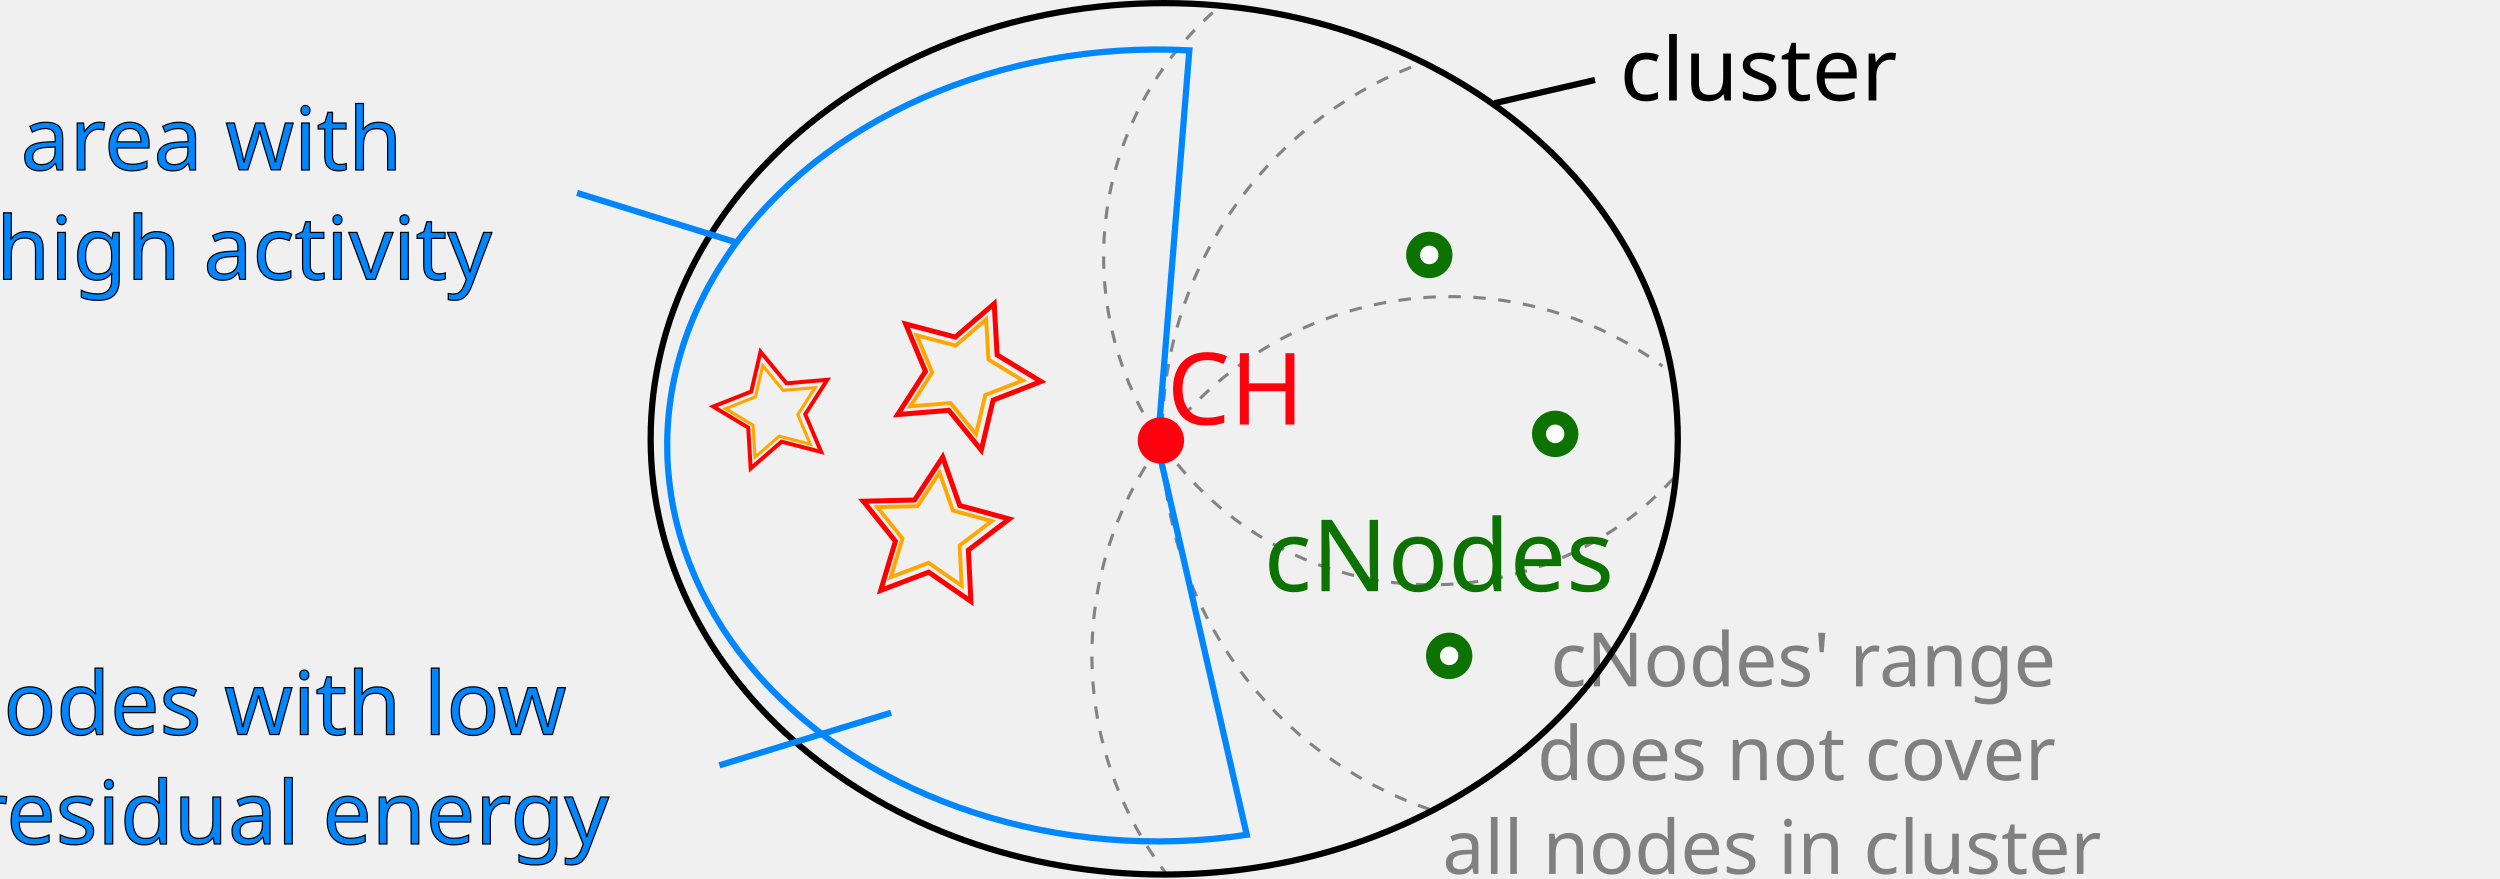
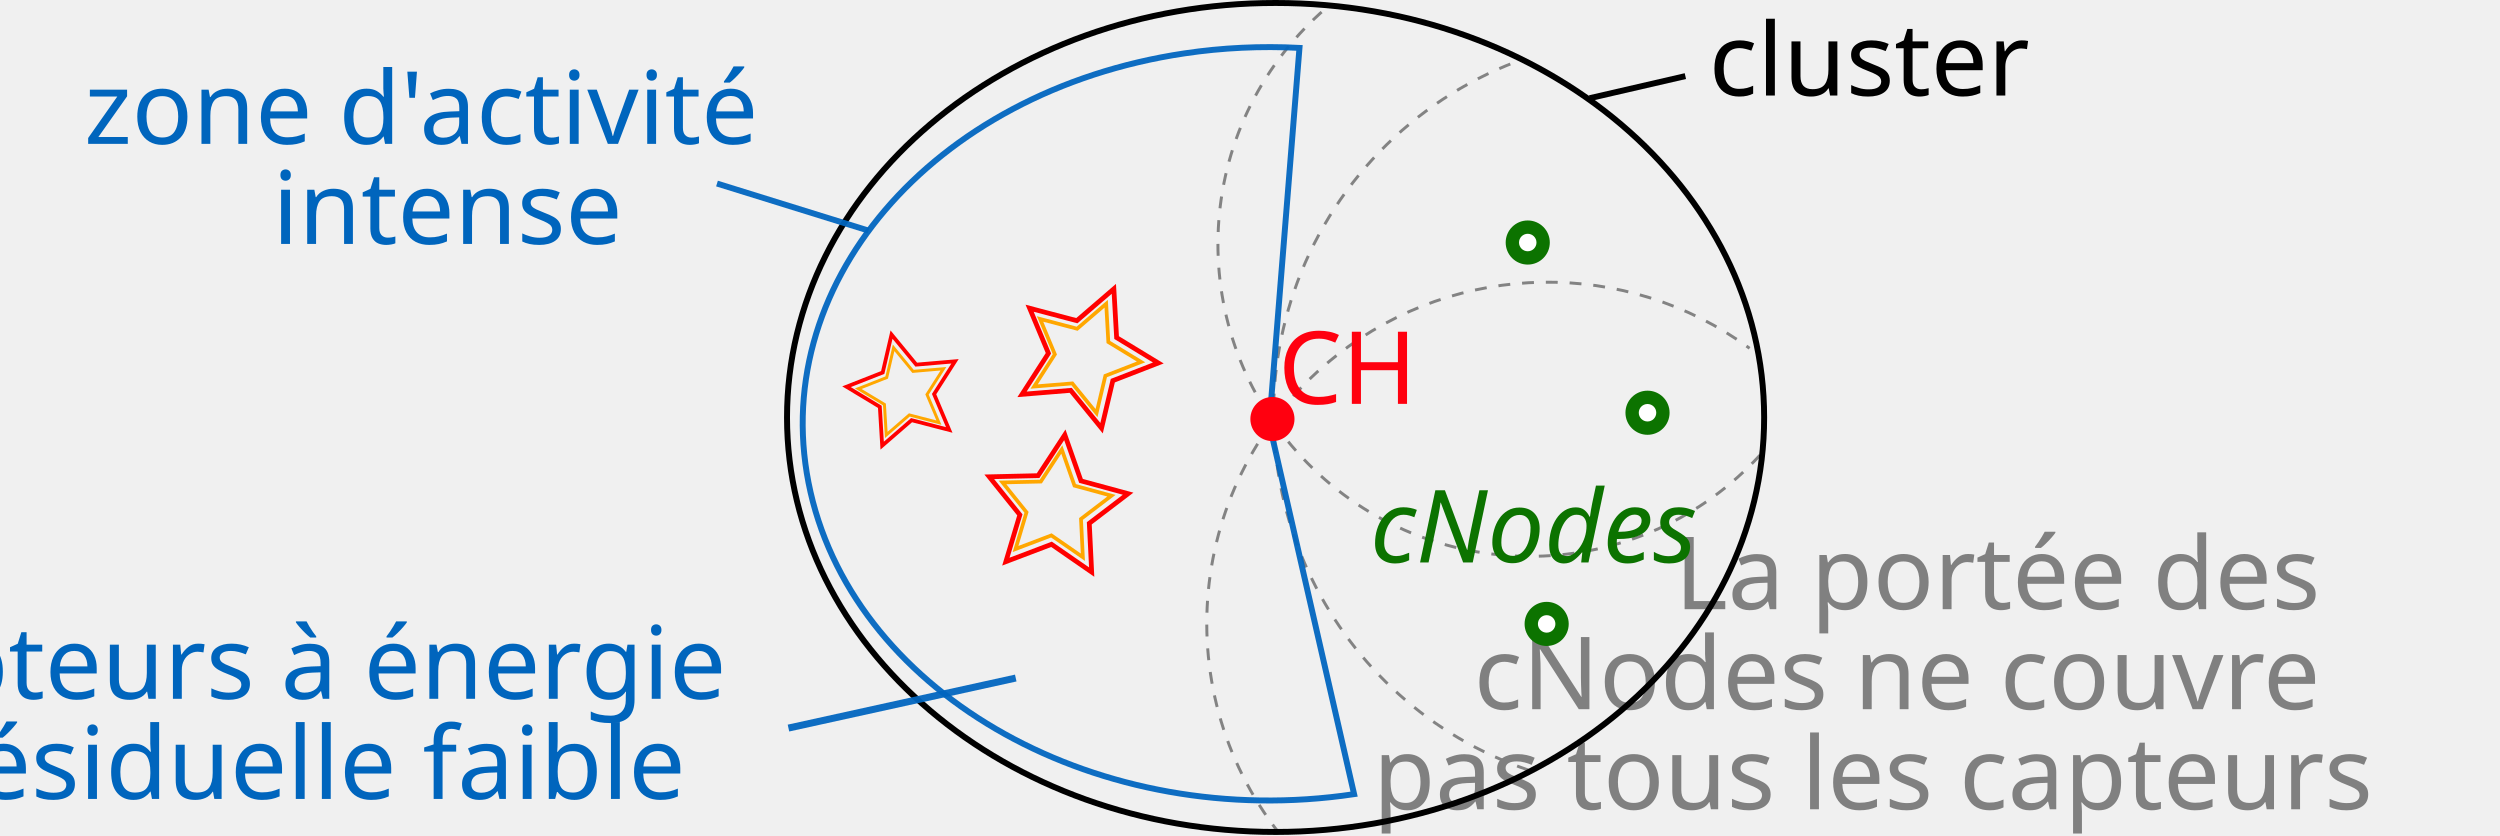
- <svg xmlns="http://www.w3.org/2000/svg" xmlns:ns1="http://www.openswatchbook.org/uri/2009/osb" width="800" height="281.045" id="svg2" version="1.1">
+ <svg xmlns="http://www.w3.org/2000/svg" xmlns:ns1="http://www.openswatchbook.org/uri/2009/osb" width="840.941" height="281.045" id="svg2" version="1.1">
  <defs id="defs4">
    <linearGradient id="linearGradient5205" ns1:paint="solid">
      <stop style="stop-color:#000000;stop-opacity:1;" offset="0" id="stop5207" />
    </linearGradient>
  </defs>
-   <g id="layer2" transform="translate(-29.50509,-4.6728516e-6)" />
-   <g id="layer1" transform="translate(-222.0838,-314.4782)" style="display:inline">
-     <path style="fill:none;stroke:#838383;stroke-width:1;stroke-miterlimit:4;stroke-opacity:1;stroke-dasharray:4, 4;stroke-dashoffset:0" id="path5476" d="M 338.258,153.117 A 104.961,104.961 0 1 1 192.713,2.381" transform="translate(419.3028,314.4782)" />
-     <path style="fill:none;stroke:#838383;stroke-width:1;stroke-miterlimit:4;stroke-opacity:1;stroke-dasharray:4, 4;stroke-dashoffset:0" id="path5478" d="M 260.335,259.02 A 126.703,126.703 0 0 1 256.342,20.728" transform="translate(419.3028,314.4782)" />
-     <path style="fill:none;stroke:#838383;stroke-width:1;stroke-miterlimit:4;stroke-opacity:1;stroke-dasharray:4, 4;stroke-dashoffset:0" id="path5480" d="M 176.744,280.545 A 114.707,114.707 0 0 1 334.774,117.155" transform="translate(419.3028,314.4782)" />
-     <text xml:space="preserve" style="font-size:28px;font-style:normal;font-variant:normal;font-weight:normal;font-stretch:normal;text-align:start;line-height:125%;letter-spacing:0px;word-spacing:0px;text-anchor:start;fill:#000000;fill-opacity:1;stroke:none;font-family:Verdana;-inkscape-font-specification:Verdana" x="930.955" y="534.121" id="text3799">
-       <tspan id="tspan3801" x="930.955" y="534.121" style="font-size:24px;text-align:end;text-anchor:end;fill:#808080;stroke:none;font-family:Sans;-inkscape-font-specification:Sans">cNodes' range</tspan>
-       <tspan x="930.955" y="564.121" id="tspan3803" style="font-size:24px;text-align:end;text-anchor:end;fill:#808080;stroke:none;font-family:Sans;-inkscape-font-specification:Sans">does not cover</tspan>
-       <tspan x="930.955" y="594.121" id="tspan3805" style="font-size:24px;text-align:end;text-anchor:end;fill:#808080;stroke:none;font-family:Sans;-inkscape-font-specification:Sans">all nodes in cluster</tspan>
+   <g id="layer2" transform="translate(27.0185,-1.4018555e-5)" />
+   <g id="layer1" transform="translate(-165.5602,-314.4782)" style="display:inline">
+     <path style="fill:none;stroke:#838383;stroke-width:1;stroke-miterlimit:4;stroke-opacity:1;stroke-dasharray:4, 4;stroke-dashoffset:0" id="path5476" d="m 338.258,153.117 c -39.181,42.722 -105.576,45.593 -148.298,6.412 -42.722,-39.181 -45.593,-105.576 -6.412,-148.298 2.873,-3.133 5.934,-6.088 9.165,-8.85" transform="translate(419.3028,314.4782)" />
+     <path style="fill:none;stroke:#838383;stroke-width:1;stroke-miterlimit:4;stroke-opacity:1;stroke-dasharray:4, 4;stroke-dashoffset:0" id="path5478" d="M 260.335,259.02 C 194.134,236.347 158.847,164.301 181.52,98.1 193.722,62.471 221.142,34.117 256.342,20.728" transform="translate(419.3028,314.4782)" />
+     <path style="fill:none;stroke:#838383;stroke-width:1;stroke-miterlimit:4;stroke-opacity:1;stroke-dasharray:4, 4;stroke-dashoffset:0" id="path5480" d="M 176.744,280.545 C 137.576,230.753 146.189,158.637 195.982,119.469 236.476,87.616 293.24,86.669 334.774,117.155" transform="translate(419.3028,314.4782)" />
+     <text xml:space="preserve" style="font-size:34px;font-style:normal;font-variant:normal;font-weight:normal;font-stretch:normal;text-align:start;line-height:99%;letter-spacing:0px;word-spacing:0px;text-anchor:start;fill:#000000;fill-opacity:1;stroke:none;font-family:Linux Biolinum O;-inkscape-font-specification:Linux Biolinum O" x="1007.899" y="519.387" id="text3799">
+       <tspan x="1007.899" y="519.387" id="tspan3805" style="font-size:34px;font-style:normal;font-variant:normal;font-weight:normal;font-stretch:normal;text-align:end;line-height:99%;text-anchor:end;fill:#808080;stroke:none;font-family:Linux Biolinum O;-inkscape-font-specification:Linux Biolinum O">La portée des</tspan>
+       <tspan x="1007.899" y="553.047" style="font-size:34px;font-style:normal;font-variant:normal;font-weight:normal;font-stretch:normal;text-align:end;line-height:99%;text-anchor:end;fill:#808080;stroke:none;font-family:Linux Biolinum O;-inkscape-font-specification:Linux Biolinum O" id="tspan3043">cNodes ne couvre</tspan>
+       <tspan x="1007.899" y="586.707" style="font-size:34px;font-style:normal;font-variant:normal;font-weight:normal;font-stretch:normal;text-align:end;line-height:99%;text-anchor:end;fill:#808080;stroke:none;font-family:Linux Biolinum O;-inkscape-font-specification:Linux Biolinum O" id="tspan3045">pas tous les capteurs</tspan>
    </text>
-     <path style="fill:#000080;fill-opacity:0;stroke:#000000;stroke-width:2;stroke-miterlimit:4;stroke-opacity:1;stroke-dasharray:none" id="path3759" d="m 532.253,454.903 a 164.341,139.425 0 1 1 -328.682,0 164.341,139.425 0 1 1 328.682,0 z" transform="translate(226.7241,0)" />
-     <path style="fill:none;stroke:#0086ff;stroke-width:2;stroke-miterlimit:4;stroke-opacity:1;stroke-dasharray:none" id="path5223" d="M 376.299,561.468 A 156.919,126.702 0 1 1 357.925,310.443 l -10.158,126.436 z" transform="translate(244.7486,20.14503)" />
+     <path style="fill:#000080;fill-opacity:0;stroke:#000000;stroke-width:2;stroke-miterlimit:4;stroke-opacity:1;stroke-dasharray:none" id="path3759" d="m 532.253,454.903 c 0,77.002 -73.578,139.425 -164.341,139.425 -90.763,0 -164.341,-62.423 -164.341,-139.425 0,-77.002 73.578,-139.425 164.341,-139.425 90.763,0 164.341,62.423 164.341,139.425 z" transform="translate(226.7241,0)" />
+     <path style="fill:none;stroke:#0065bf;stroke-width:2;stroke-miterlimit:4;stroke-opacity:0.941;stroke-dasharray:none" id="path5223" d="M 376.299,561.468 C 291.079,574.191 209.221,528.725 193.463,459.916 177.706,391.107 234.015,325.012 319.235,312.289 c 12.752,-1.904 25.748,-2.524 38.69,-1.846 l -10.158,126.436 z" transform="translate(244.7486,20.14503)" />
    <g id="g5295" transform="matrix(0.6394789,0,0,0.6394789,365.5288,93.27845)">
      <path d="m 186.607,572.062 -19.811,-5.141 -15.466,13.405 -1.233,-20.43 -17.528,-10.567 19.049,-7.485 4.633,-19.936 13.006,15.804 20.392,-1.754 -11.011,17.253 z" id="path5275" style="fill:#000080;fill-opacity:0;stroke:#ff0000;stroke-width:2;stroke-miterlimit:4;stroke-opacity:1;stroke-dasharray:none" />
      <path d="m 186.607,572.062 -19.811,-5.141 -15.466,13.405 -1.233,-20.43 -17.528,-10.567 19.049,-7.485 4.633,-19.936 13.006,15.804 20.392,-1.754 -11.011,17.253 z" id="path5275-0" style="fill:#000080;fill-opacity:0;stroke:#ffa700;stroke-width:2;stroke-miterlimit:4;stroke-opacity:1;stroke-dasharray:none" transform="matrix(0.7846416,0,0,0.7846416,34.74791,119.3432)" />
    </g>
    <g transform="matrix(0.6474138,0.4743448,-0.4743448,0.6474138,686.6432,-0.3682698)" id="g5295-6">
      <path d="m 186.607,572.062 -19.811,-5.141 -15.466,13.405 -1.233,-20.43 -17.528,-10.567 19.049,-7.485 4.633,-19.936 13.006,15.804 20.392,-1.754 -11.011,17.253 z" id="path5275-02" style="fill:#000080;fill-opacity:0;stroke:#ff0000;stroke-width:2;stroke-miterlimit:4;stroke-opacity:1;stroke-dasharray:none" />
      <path d="m 186.607,572.062 -19.811,-5.141 -15.466,13.405 -1.233,-20.43 -17.528,-10.567 19.049,-7.485 4.633,-19.936 13.006,15.804 20.392,-1.754 -11.011,17.253 z" id="path5275-0-2" style="fill:#000080;fill-opacity:0;stroke:#ffa700;stroke-width:2;stroke-miterlimit:4;stroke-opacity:1;stroke-dasharray:none" transform="matrix(0.7846416,0,0,0.7846416,34.74791,119.3432)" />
    </g>
    <g transform="matrix(-0.02966484,0.8020397,-0.8020397,-0.02966484,968.2585,370.7061)" id="g5295-6-9">
      <path d="m 186.607,572.062 -19.811,-5.141 -15.466,13.405 -1.233,-20.43 -17.528,-10.567 19.049,-7.485 4.633,-19.936 13.006,15.804 20.392,-1.754 -11.011,17.253 z" id="path5275-02-7" style="fill:#000080;fill-opacity:0;stroke:#ff0000;stroke-width:2;stroke-miterlimit:4;stroke-opacity:1;stroke-dasharray:none" />
      <path d="m 186.607,572.062 -19.811,-5.141 -15.466,13.405 -1.233,-20.43 -17.528,-10.567 19.049,-7.485 4.633,-19.936 13.006,15.804 20.392,-1.754 -11.011,17.253 z" id="path5275-0-2-9" style="fill:#000080;fill-opacity:0;stroke:#ffa700;stroke-width:2;stroke-miterlimit:4;stroke-opacity:1;stroke-dasharray:none" transform="matrix(0.7846416,0,0,0.7846416,34.74791,119.3432)" />
    </g>
-     <path style="fill:#ff000f;fill-opacity:1;stroke:none" id="path5353" d="m 191.908,736.403 a 7.422,7.422 0 1 1 -14.844,0 7.422,7.422 0 1 1 14.844,0 z" transform="translate(409.0897,-280.9702)" />
-     <path style="fill:#0c7300;fill-opacity:1;stroke:none" id="path5353-7" d="m 191.908,736.403 a 7.422,7.422 0 1 1 -14.844,0 7.422,7.422 0 1 1 14.844,0 z" transform="translate(494.9711,-340.345)" />
-     <path style="fill:#0c7300;fill-opacity:1;stroke:none" id="path5353-7-2" d="m 191.908,736.403 a 7.422,7.422 0 1 1 -14.844,0 7.422,7.422 0 1 1 14.844,0 z" transform="translate(535.2612,-283.0907)" />
-     <path style="fill:#0c7300;fill-opacity:1;stroke:none" id="path5353-7-20" d="m 191.908,736.403 a 7.422,7.422 0 1 1 -14.844,0 7.422,7.422 0 1 1 14.844,0 z" transform="translate(501.3327,-212.0529)" />
-     <text xml:space="preserve" style="font-size:32px;font-style:normal;font-weight:normal;text-align:start;line-height:125%;letter-spacing:0px;word-spacing:0px;text-anchor:start;fill:#0c7300;fill-opacity:1;stroke:none;font-family:Sans" x="626.478" y="503.674" id="text5398">
-       <tspan id="tspan5400" x="626.478" y="503.674">cNodes</tspan>
+     <path style="fill:#ff000f;fill-opacity:1;stroke:none" id="path5353" d="m 191.908,736.403 c 0,4.099 -3.323,7.422 -7.422,7.422 -4.099,0 -7.422,-3.323 -7.422,-7.422 0,-4.099 3.323,-7.422 7.422,-7.422 4.099,0 7.422,3.323 7.422,7.422 z" transform="translate(409.0897,-280.9702)" />
+     <path style="fill:#0c7300;fill-opacity:1;stroke:none" id="path5353-7" d="m 191.908,736.403 c 0,4.099 -3.323,7.422 -7.422,7.422 -4.099,0 -7.422,-3.323 -7.422,-7.422 0,-4.099 3.323,-7.422 7.422,-7.422 4.099,0 7.422,3.323 7.422,7.422 z" transform="translate(494.9711,-340.345)" />
+     <path style="fill:#0c7300;fill-opacity:1;stroke:none" id="path5353-7-2" d="m 191.908,736.403 c 0,4.099 -3.323,7.422 -7.422,7.422 -4.099,0 -7.422,-3.323 -7.422,-7.422 0,-4.099 3.323,-7.422 7.422,-7.422 4.099,0 7.422,3.323 7.422,7.422 z" transform="translate(535.2612,-283.0907)" />
+     <path style="fill:#0c7300;fill-opacity:1;stroke:none" id="path5353-7-20" d="m 191.908,736.403 c 0,4.099 -3.323,7.422 -7.422,7.422 -4.099,0 -7.422,-3.323 -7.422,-7.422 0,-4.099 3.323,-7.422 7.422,-7.422 4.099,0 7.422,3.323 7.422,7.422 z" transform="translate(501.3327,-212.0529)" />
+     <text xml:space="preserve" style="font-size:34px;font-style:normal;font-variant:normal;font-weight:normal;font-stretch:normal;text-align:start;line-height:99%;letter-spacing:0px;word-spacing:0px;text-anchor:start;fill:#0c7300;fill-opacity:1;stroke:none;font-family:Linux Biolinum O;-inkscape-font-specification:Linux Biolinum O" x="626.478" y="503.674" id="text5398">
+       <tspan id="tspan5400" x="626.478" y="503.674" style="font-style:italic;line-height:99%">cNodes</tspan>
    </text>
-     <text xml:space="preserve" style="font-size:32px;font-style:normal;font-weight:normal;text-align:start;line-height:125%;letter-spacing:0px;word-spacing:0px;text-anchor:start;fill:#ff000f;fill-opacity:1;stroke:none;font-family:Sans" x="595.505" y="450.336" id="text5402">
+     <text xml:space="preserve" style="font-size:34px;font-style:normal;font-variant:normal;font-weight:normal;font-stretch:normal;text-align:start;line-height:99%;letter-spacing:0px;word-spacing:0px;text-anchor:start;fill:#ff000f;fill-opacity:1;stroke:none;font-family:Linux Biolinum O;-inkscape-font-specification:Linux Biolinum O" x="595.505" y="450.336" id="text5402">
      <tspan id="tspan5404" x="595.505" y="450.336">CH</tspan>
    </text>
-     <text xml:space="preserve" style="font-size:40px;font-style:normal;font-weight:normal;text-align:center;line-height:125%;letter-spacing:0px;word-spacing:0px;text-anchor:middle;fill:#0086ff;fill-opacity:1;stroke:#000000;stroke-width:0.4;stroke-miterlimit:4;stroke-opacity:1;stroke-dasharray:none;font-family:Sans" x="341.014" y="549.548" id="text5410">
-       <tspan x="341.014" y="549.548" style="font-size:28px;text-align:center;text-anchor:middle;stroke:#000000;stroke-width:0.4;stroke-miterlimit:4;stroke-opacity:1;stroke-dasharray:none" id="tspan5446">nodes with low</tspan>
-       <tspan x="341.014" y="584.548" style="font-size:28px;text-align:center;text-anchor:middle;stroke:#000000;stroke-width:0.4;stroke-miterlimit:4;stroke-opacity:1;stroke-dasharray:none" id="tspan3025">residual energy</tspan>
+     <text xml:space="preserve" style="font-size:34px;font-style:normal;font-variant:normal;font-weight:normal;font-stretch:normal;text-align:center;line-height:99%;letter-spacing:0px;word-spacing:0px;text-anchor:middle;fill:#0065bd;fill-opacity:1;stroke:none;font-family:Linux Biolinum O;-inkscape-font-specification:Linux Biolinum O" x="291.901" y="549.548" id="text5410">
+       <tspan x="291.901" y="549.548" style="font-size:34px;font-style:normal;font-variant:normal;font-weight:normal;font-stretch:normal;text-align:center;line-height:99%;text-anchor:middle;fill:#0065bd;fill-opacity:1;stroke:none;font-family:Linux Biolinum O;-inkscape-font-specification:Linux Biolinum O" id="tspan3032">capteurs à énergie</tspan>
+       <tspan x="291.901" y="583.208" style="font-size:34px;font-style:normal;font-variant:normal;font-weight:normal;font-stretch:normal;text-align:center;line-height:99%;text-anchor:middle;fill:#0065bd;fill-opacity:1;stroke:none;font-family:Linux Biolinum O;-inkscape-font-specification:Linux Biolinum O" id="tspan3036">résiduelle faible</tspan>
    </text>
-     <text xml:space="preserve" style="font-size:40px;font-style:normal;font-weight:normal;text-align:center;line-height:125%;letter-spacing:0px;word-spacing:0px;text-anchor:middle;fill:#0086ff;fill-opacity:1;stroke:#000000;stroke-width:0.4;stroke-miterlimit:4;stroke-opacity:1;stroke-dasharray:none;font-family:Sans" x="326.179" y="368.867" id="text5410-5">
-       <tspan x="326.179" y="368.867" id="tspan5414-4" style="font-size:28px;text-align:center;text-anchor:middle;stroke:#000000;stroke-width:0.4;stroke-miterlimit:4;stroke-opacity:1;stroke-dasharray:none">area with</tspan>
-       <tspan x="326.179" y="403.867" style="font-size:28px;text-align:center;text-anchor:middle;stroke:#000000;stroke-width:0.4;stroke-miterlimit:4;stroke-opacity:1;stroke-dasharray:none" id="tspan3021">high activity</tspan>
+     <text xml:space="preserve" style="font-size:34px;font-style:normal;font-variant:normal;font-weight:normal;font-stretch:normal;text-align:center;line-height:99%;letter-spacing:0px;word-spacing:0px;text-anchor:middle;fill:#0065bd;fill-opacity:1;stroke:none;font-family:Linux Biolinum O;-inkscape-font-specification:Linux Biolinum O" x="338.185" y="362.864" id="text5410-5">
+       <tspan x="338.185" y="362.864" style="font-size:34px;font-style:normal;font-variant:normal;font-weight:normal;font-stretch:normal;text-align:center;line-height:99%;text-anchor:middle;fill:#0065bd;fill-opacity:1;stroke:none;font-family:Linux Biolinum O;-inkscape-font-specification:Linux Biolinum O" id="tspan3021">zone d'activité</tspan>
+       <tspan x="338.185" y="396.524" style="font-size:34px;font-style:normal;font-variant:normal;font-weight:normal;font-stretch:normal;text-align:center;line-height:99%;text-anchor:middle;fill:#0065bd;fill-opacity:1;stroke:none;font-family:Linux Biolinum O;-inkscape-font-specification:Linux Biolinum O" id="tspan3028">intense</tspan>
    </text>
-     <text xml:space="preserve" style="font-size:28px;font-style:normal;font-variant:normal;font-weight:normal;font-stretch:normal;text-align:start;line-height:125%;letter-spacing:0px;word-spacing:0px;text-anchor:start;fill:#000000;fill-opacity:1;stroke:none;font-family:Verdana;-inkscape-font-specification:Verdana" x="740.385" y="346.621" id="text3027">
-       <tspan id="tspan3029" x="740.385" y="346.621" style="font-size:28px;font-style:normal;font-variant:normal;font-weight:normal;font-stretch:normal;font-family:Sans;-inkscape-font-specification:Sans">cluster</tspan>
+     <text xml:space="preserve" style="font-size:34px;font-style:normal;font-variant:normal;font-weight:normal;font-stretch:normal;text-align:start;line-height:99%;letter-spacing:0px;word-spacing:0px;text-anchor:start;fill:#000000;fill-opacity:1;stroke:none;font-family:Linux Biolinum O;-inkscape-font-specification:Linux Biolinum O" x="740.385" y="346.621" id="text3027">
+       <tspan id="tspan3029" x="740.385" y="346.621" style="font-size:34px;font-style:normal;font-variant:normal;font-weight:normal;font-stretch:normal;line-height:99%;font-family:Linux Biolinum O;-inkscape-font-specification:Linux Biolinum O">cluster</tspan>
    </text>
-     <path style="fill:#ffffff;fill-opacity:1;stroke:#ffffff;stroke-width:2;stroke-miterlimit:4;stroke-opacity:1;stroke-dasharray:none;stroke-dashoffset:0" id="path3789" d="m 352.155,137.726 a 1.94,1.94 0 1 1 -3.879,0 1.94,1.94 0 1 1 3.879,0 z" transform="translate(369.5317,315.5866)" />
-     <path style="fill:#ffffff;fill-opacity:1;stroke:#ffffff;stroke-width:2;stroke-miterlimit:4;stroke-opacity:1;stroke-dasharray:none;stroke-dashoffset:0" id="path3789-6" d="m 352.155,137.726 a 1.94,1.94 0 1 1 -3.879,0 1.94,1.94 0 1 1 3.879,0 z" transform="translate(329.2417,258.3323)" />
-     <path style="fill:#ffffff;fill-opacity:1;stroke:#ffffff;stroke-width:2;stroke-miterlimit:4;stroke-opacity:1;stroke-dasharray:none;stroke-dashoffset:0" id="path3789-6-2" d="m 352.155,137.726 a 1.94,1.94 0 1 1 -3.879,0 1.94,1.94 0 1 1 3.879,0 z" transform="translate(335.6033,386.6243)" />
-     <path style="fill:none;stroke:#0086ff;stroke-width:2;stroke-linecap:butt;stroke-linejoin:miter;stroke-opacity:1;stroke-miterlimit:4;stroke-dasharray:none" d="m 230.198,244.906 54.95,-16.832" id="path3803" transform="translate(222.0838,314.4782)" />
-     <path style="fill:none;stroke:#0086ff;stroke-width:2;stroke-linecap:butt;stroke-linejoin:miter;stroke-opacity:1;stroke-miterlimit:4;stroke-dasharray:none" d="m 184.653,61.738 50.99,15.842" id="path3805" transform="translate(222.0838,314.4782)" />
-     <path style="fill:none;stroke:#000000;stroke-width:2;stroke-linecap:butt;stroke-linejoin:miter;stroke-opacity:1;stroke-miterlimit:4;stroke-dasharray:none" d="m 478.218,33.025 32.178,-7.426" id="path3807" transform="translate(222.0838,314.4782)" />
+     <path style="fill:#ffffff;fill-opacity:1;stroke:#ffffff;stroke-width:2;stroke-miterlimit:4;stroke-opacity:1;stroke-dasharray:none;stroke-dashoffset:0" id="path3789" d="m 352.155,137.726 c 0,1.071 -0.868,1.94 -1.94,1.94 -1.071,0 -1.94,-0.868 -1.94,-1.94 0,-1.071 0.868,-1.94 1.94,-1.94 1.071,0 1.94,0.868 1.94,1.94 z" transform="translate(369.5317,315.5866)" />
+     <path style="fill:#ffffff;fill-opacity:1;stroke:#ffffff;stroke-width:2;stroke-miterlimit:4;stroke-opacity:1;stroke-dasharray:none;stroke-dashoffset:0" id="path3789-6" d="m 352.155,137.726 c 0,1.071 -0.868,1.94 -1.94,1.94 -1.071,0 -1.94,-0.868 -1.94,-1.94 0,-1.071 0.868,-1.94 1.94,-1.94 1.071,0 1.94,0.868 1.94,1.94 z" transform="translate(329.2417,258.3323)" />
+     <path style="fill:#ffffff;fill-opacity:1;stroke:#ffffff;stroke-width:2;stroke-miterlimit:4;stroke-opacity:1;stroke-dasharray:none;stroke-dashoffset:0" id="path3789-6-2" d="m 352.155,137.726 c 0,1.071 -0.868,1.94 -1.94,1.94 -1.071,0 -1.94,-0.868 -1.94,-1.94 0,-1.071 0.868,-1.94 1.94,-1.94 1.071,0 1.94,0.868 1.94,1.94 z" transform="translate(335.6033,386.6243)" />
+     <path style="fill:none;stroke:#0065bf;stroke-width:2.359;stroke-linecap:butt;stroke-linejoin:miter;stroke-miterlimit:4;stroke-opacity:0.941;stroke-dasharray:none" d="m 430.78,559.385 76.453,-16.832" id="path3803" />
+     <path style="fill:none;stroke:#0065bf;stroke-width:2;stroke-linecap:butt;stroke-linejoin:miter;stroke-miterlimit:4;stroke-opacity:0.941;stroke-dasharray:none" d="m 184.653,61.738 50.99,15.842" id="path3805" transform="translate(222.0838,314.4782)" />
+     <path style="fill:none;stroke:#000000;stroke-width:2;stroke-linecap:butt;stroke-linejoin:miter;stroke-miterlimit:4;stroke-opacity:1;stroke-dasharray:none" d="m 478.218,33.025 32.178,-7.426" id="path3807" transform="translate(222.0838,314.4782)" />
  </g>
</svg>
